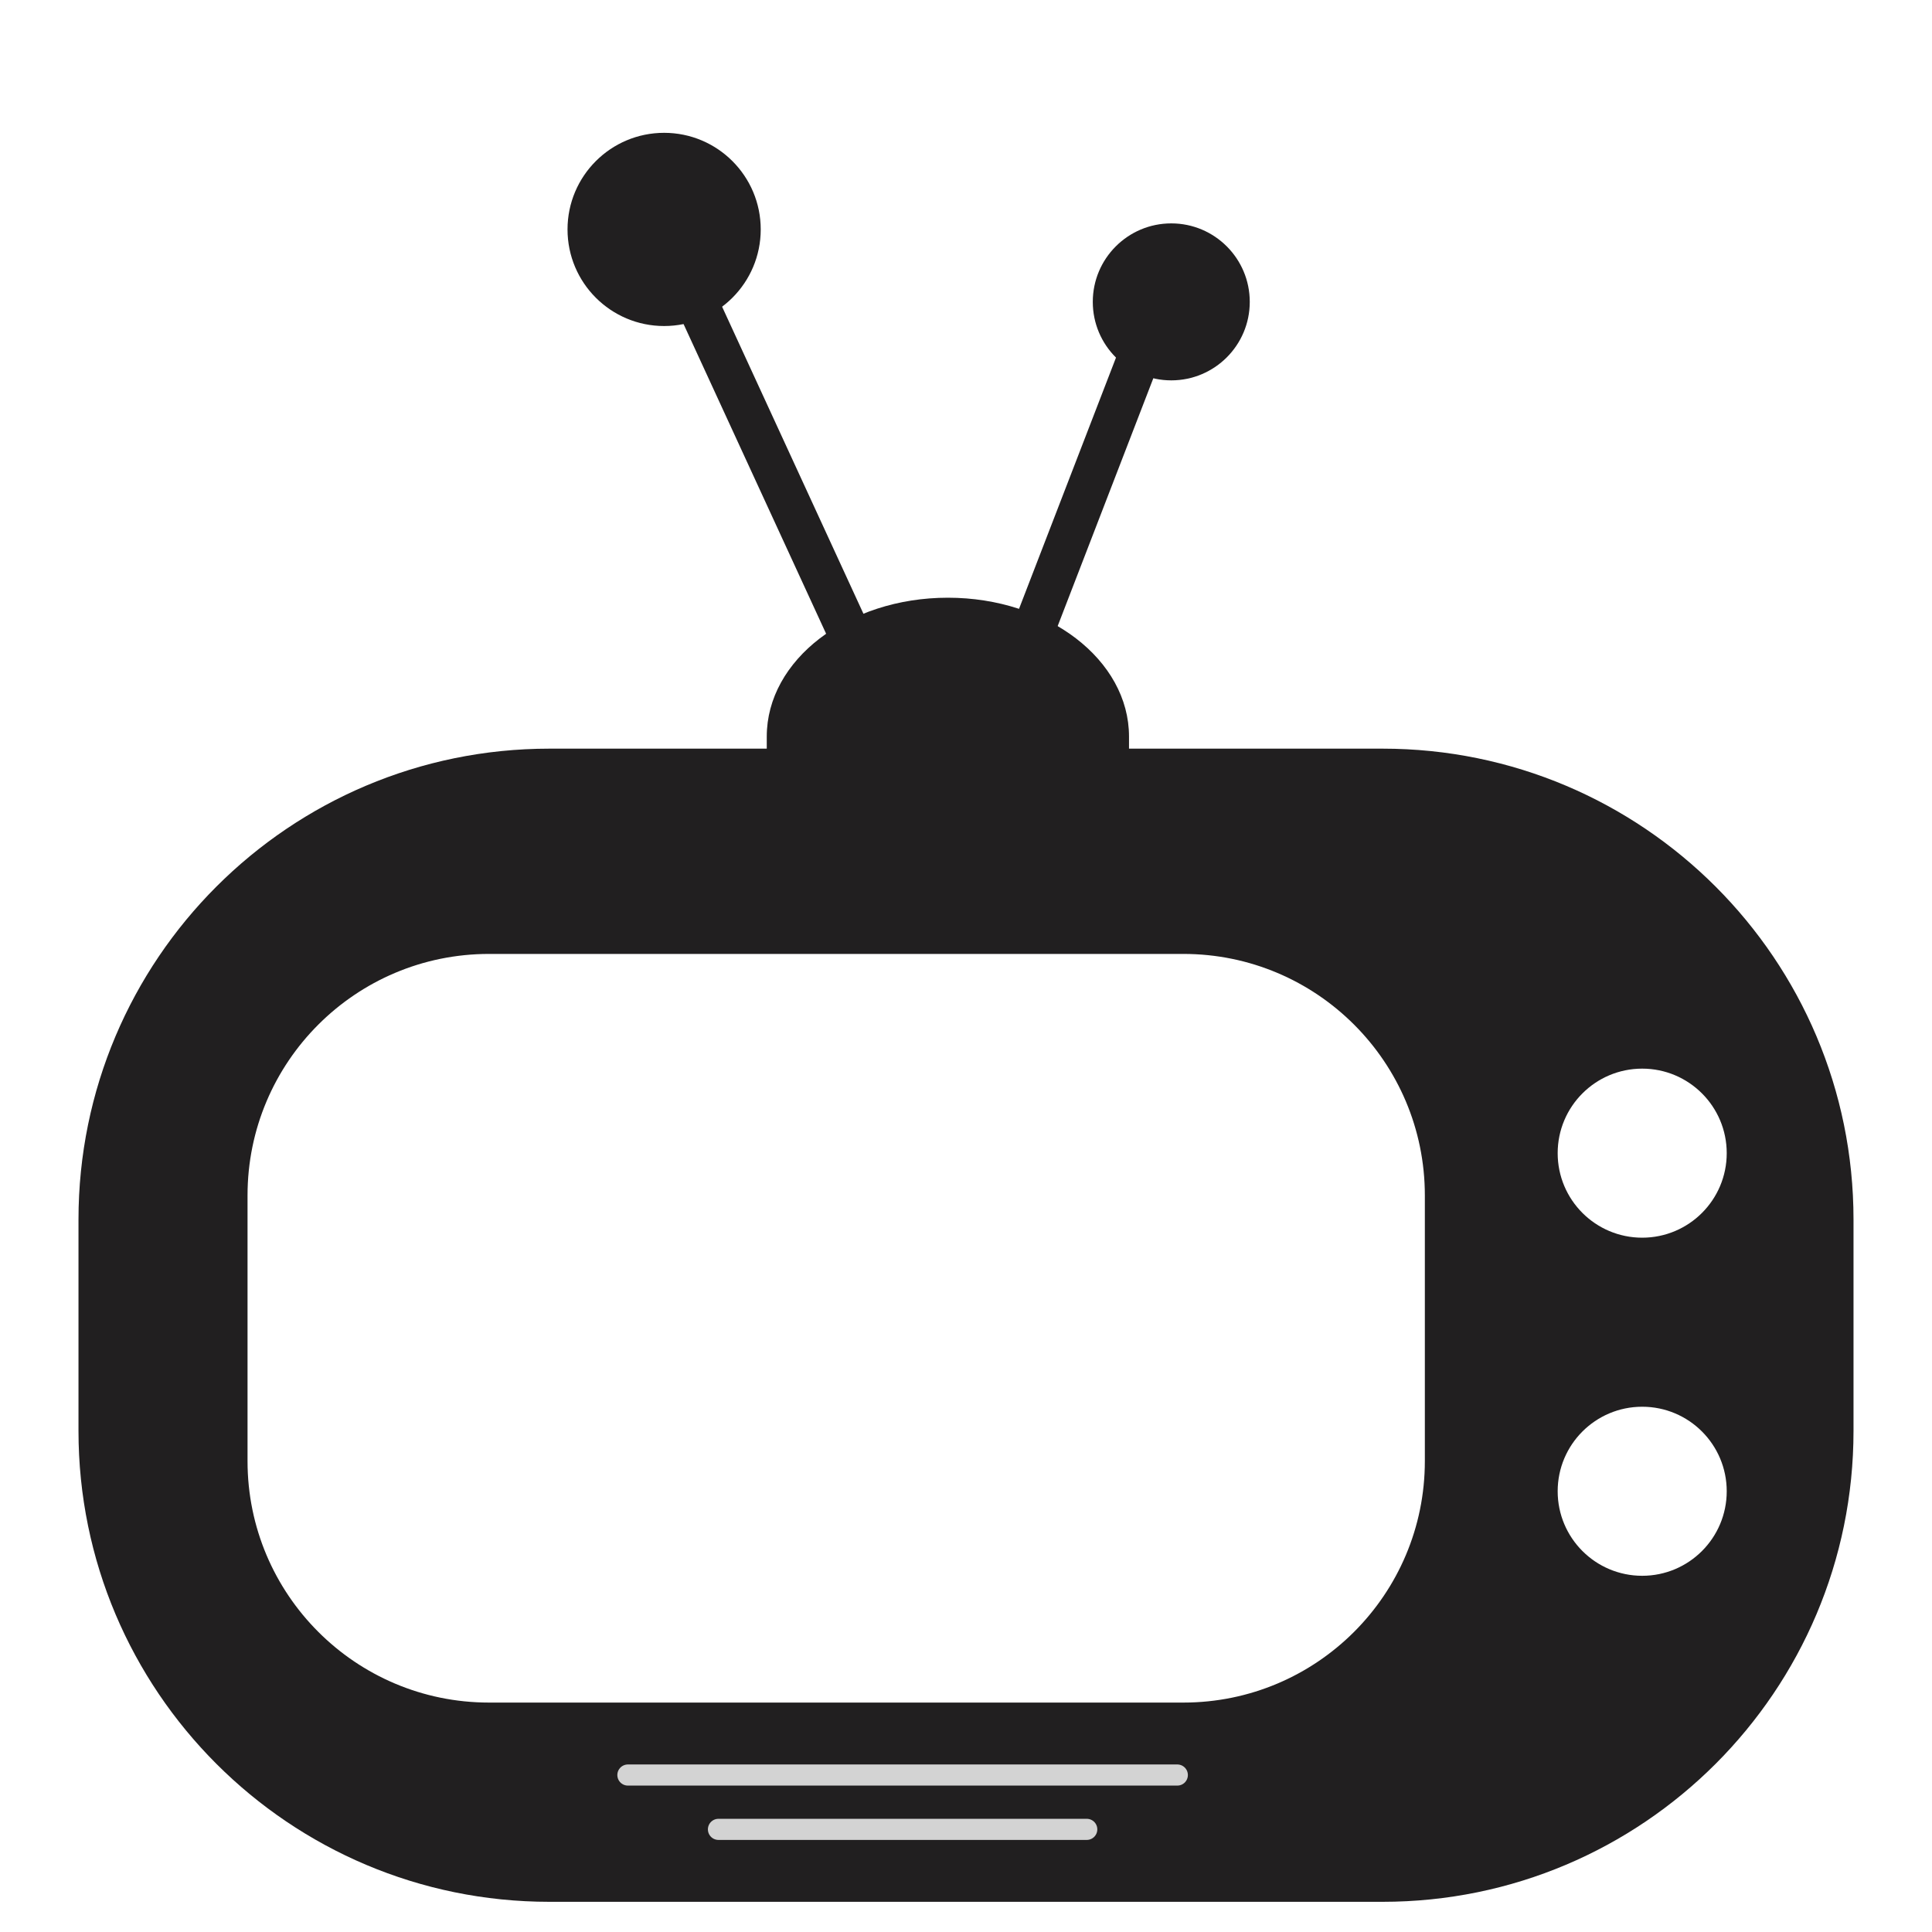
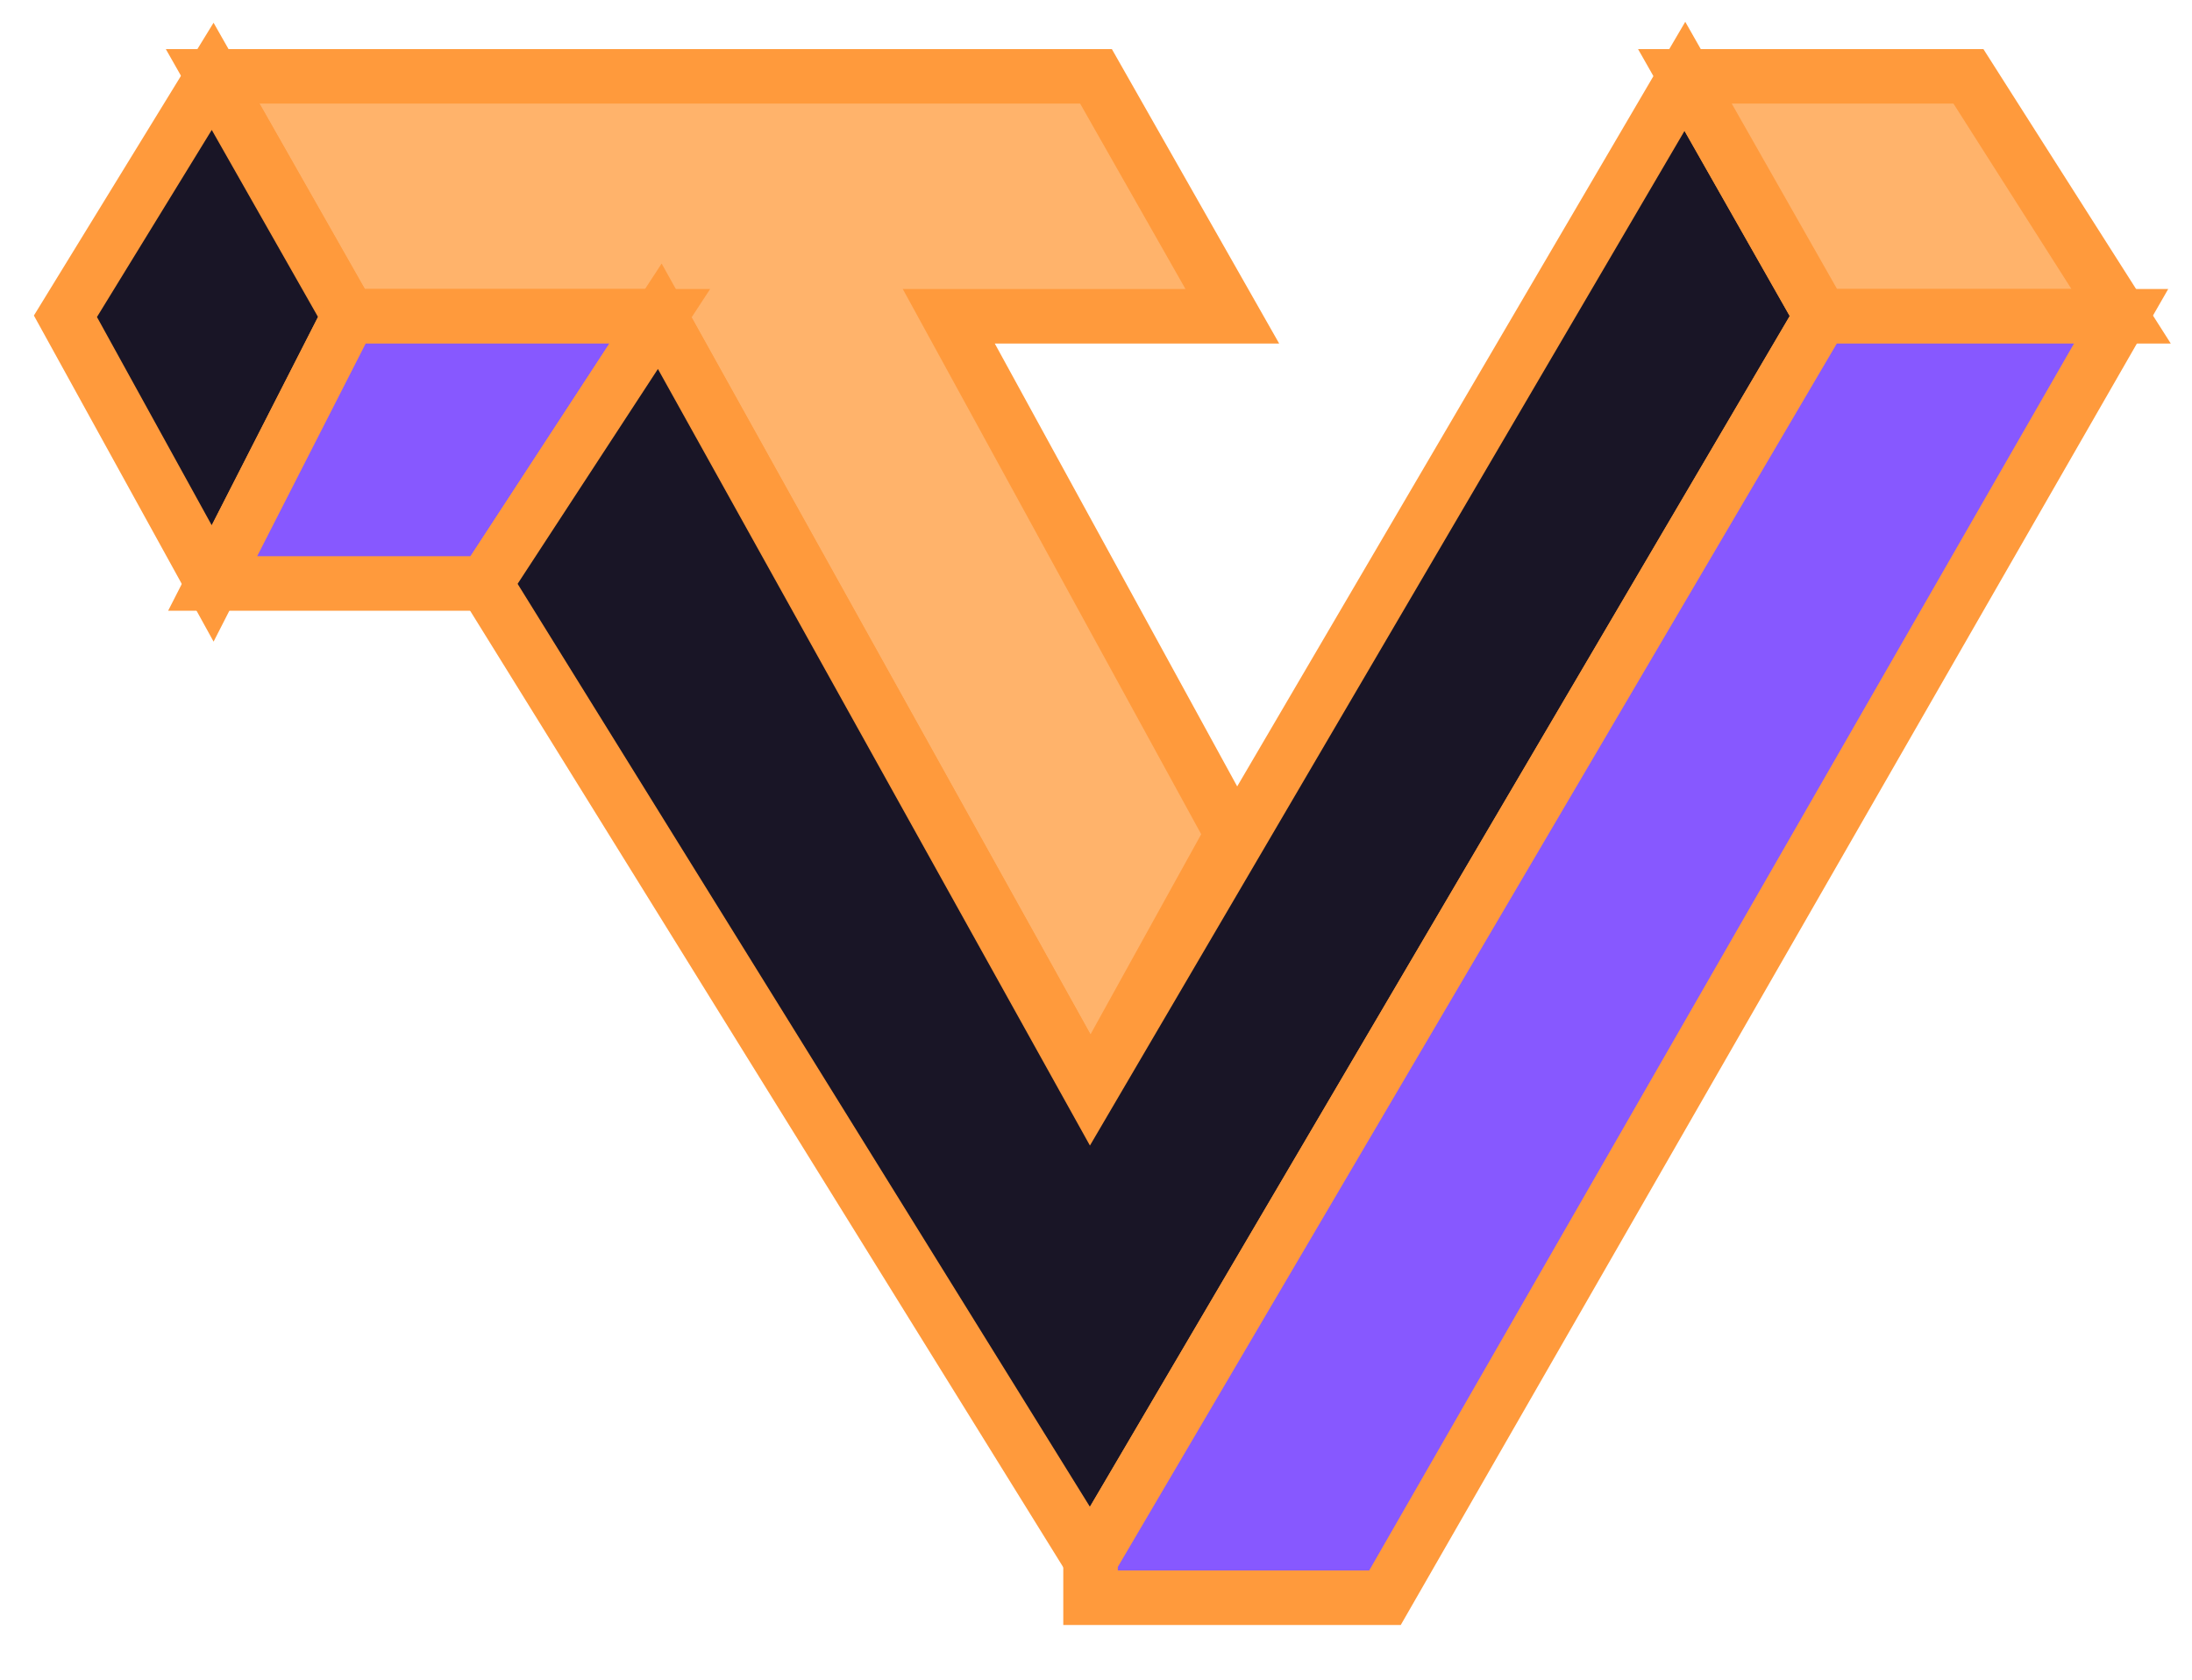
- <svg xmlns="http://www.w3.org/2000/svg" viewBox="0 0 320 320" fill="#211f20">
-   <path d="m143 110-29-63m55 63 22-57" fill="none" stroke="#211f20" stroke-width="7" stroke-linecap="round" />
-   <circle cx="110" cy="38" r="16" />
-   <circle cx="194" cy="50" r="13" />
-   <path d="M127 132v-10a30 23 0 0 1 60 0v10Z" />
-   <path fill-rule="evenodd" d="M91 124h138a78 78 0 0 1 78 78v35a78 78 0 0 1-78 78H91a78 78 0 0 1-78-78v-35a78 78 0 0 1 78-78Zm-10 34a40 40 0 0 0-40 40v44a40 40 0 0 0 40 40h115a40 40 0 0 0 40-40v-44a40 40 0 0 0-40-40H81Zm191 19a14 14 0 1 0 0 28 14 14 0 0 0 0-28Zm0 56a14 14 0 1 0 0 28 14 14 0 0 0 0-28Z" />
-   <path d="M104 294h91m-76 9h61" stroke="#d3d3d3" stroke-width="3.5" stroke-linecap="round" />
+ <svg xmlns="http://www.w3.org/2000/svg" viewBox="48 30 402 308" fill="none">
+   <g stroke="#ff9a3c" stroke-width="10" stroke-linejoin="miter">
+     <path d="M87 44H249L274 88H222L274 183L248 230L169 88H112Z" fill="#ffb36b" />
+     <path d="M87 44 60 88 87 137 112 88Z" fill="#191526" />
+     <path d="M112 88H169L137 137H87Z" fill="#8758ff" />
+     <path d="M169 88 248 230 357 44 382 88 248 316 137 137Z" fill="#191526" />
+     <path d="M357 44H409L437 88H382Z" fill="#ffb36b" />
+     <path d="M382 88H437L302 323H248L248 316Z" fill="#8758ff" />
+   </g>
</svg>
